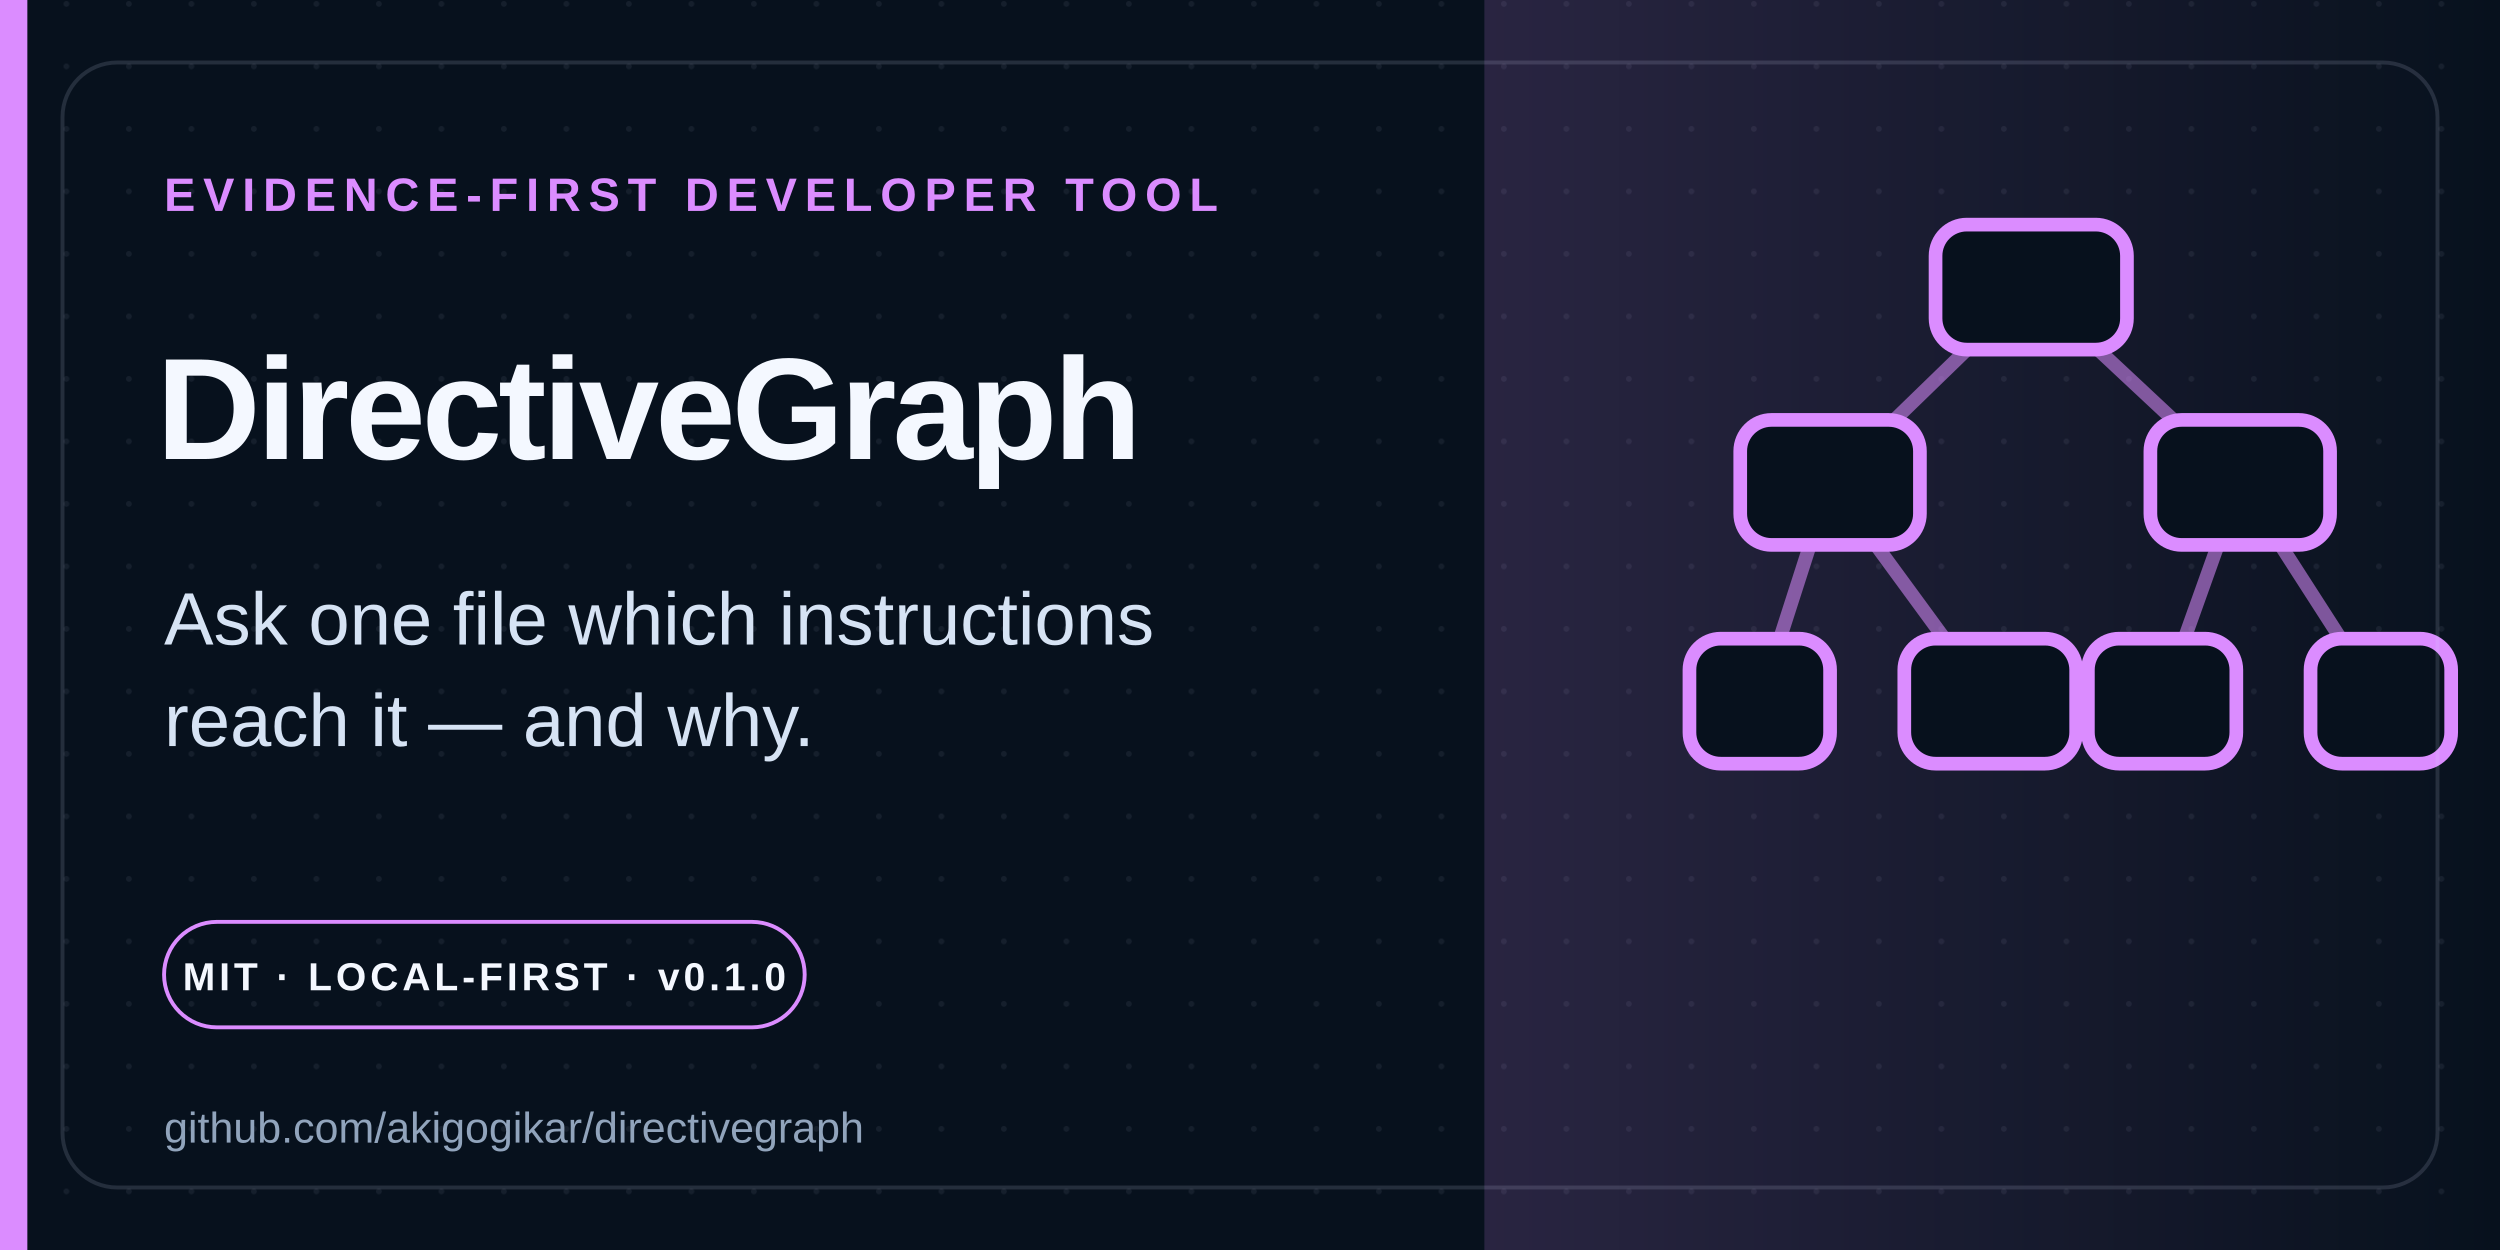
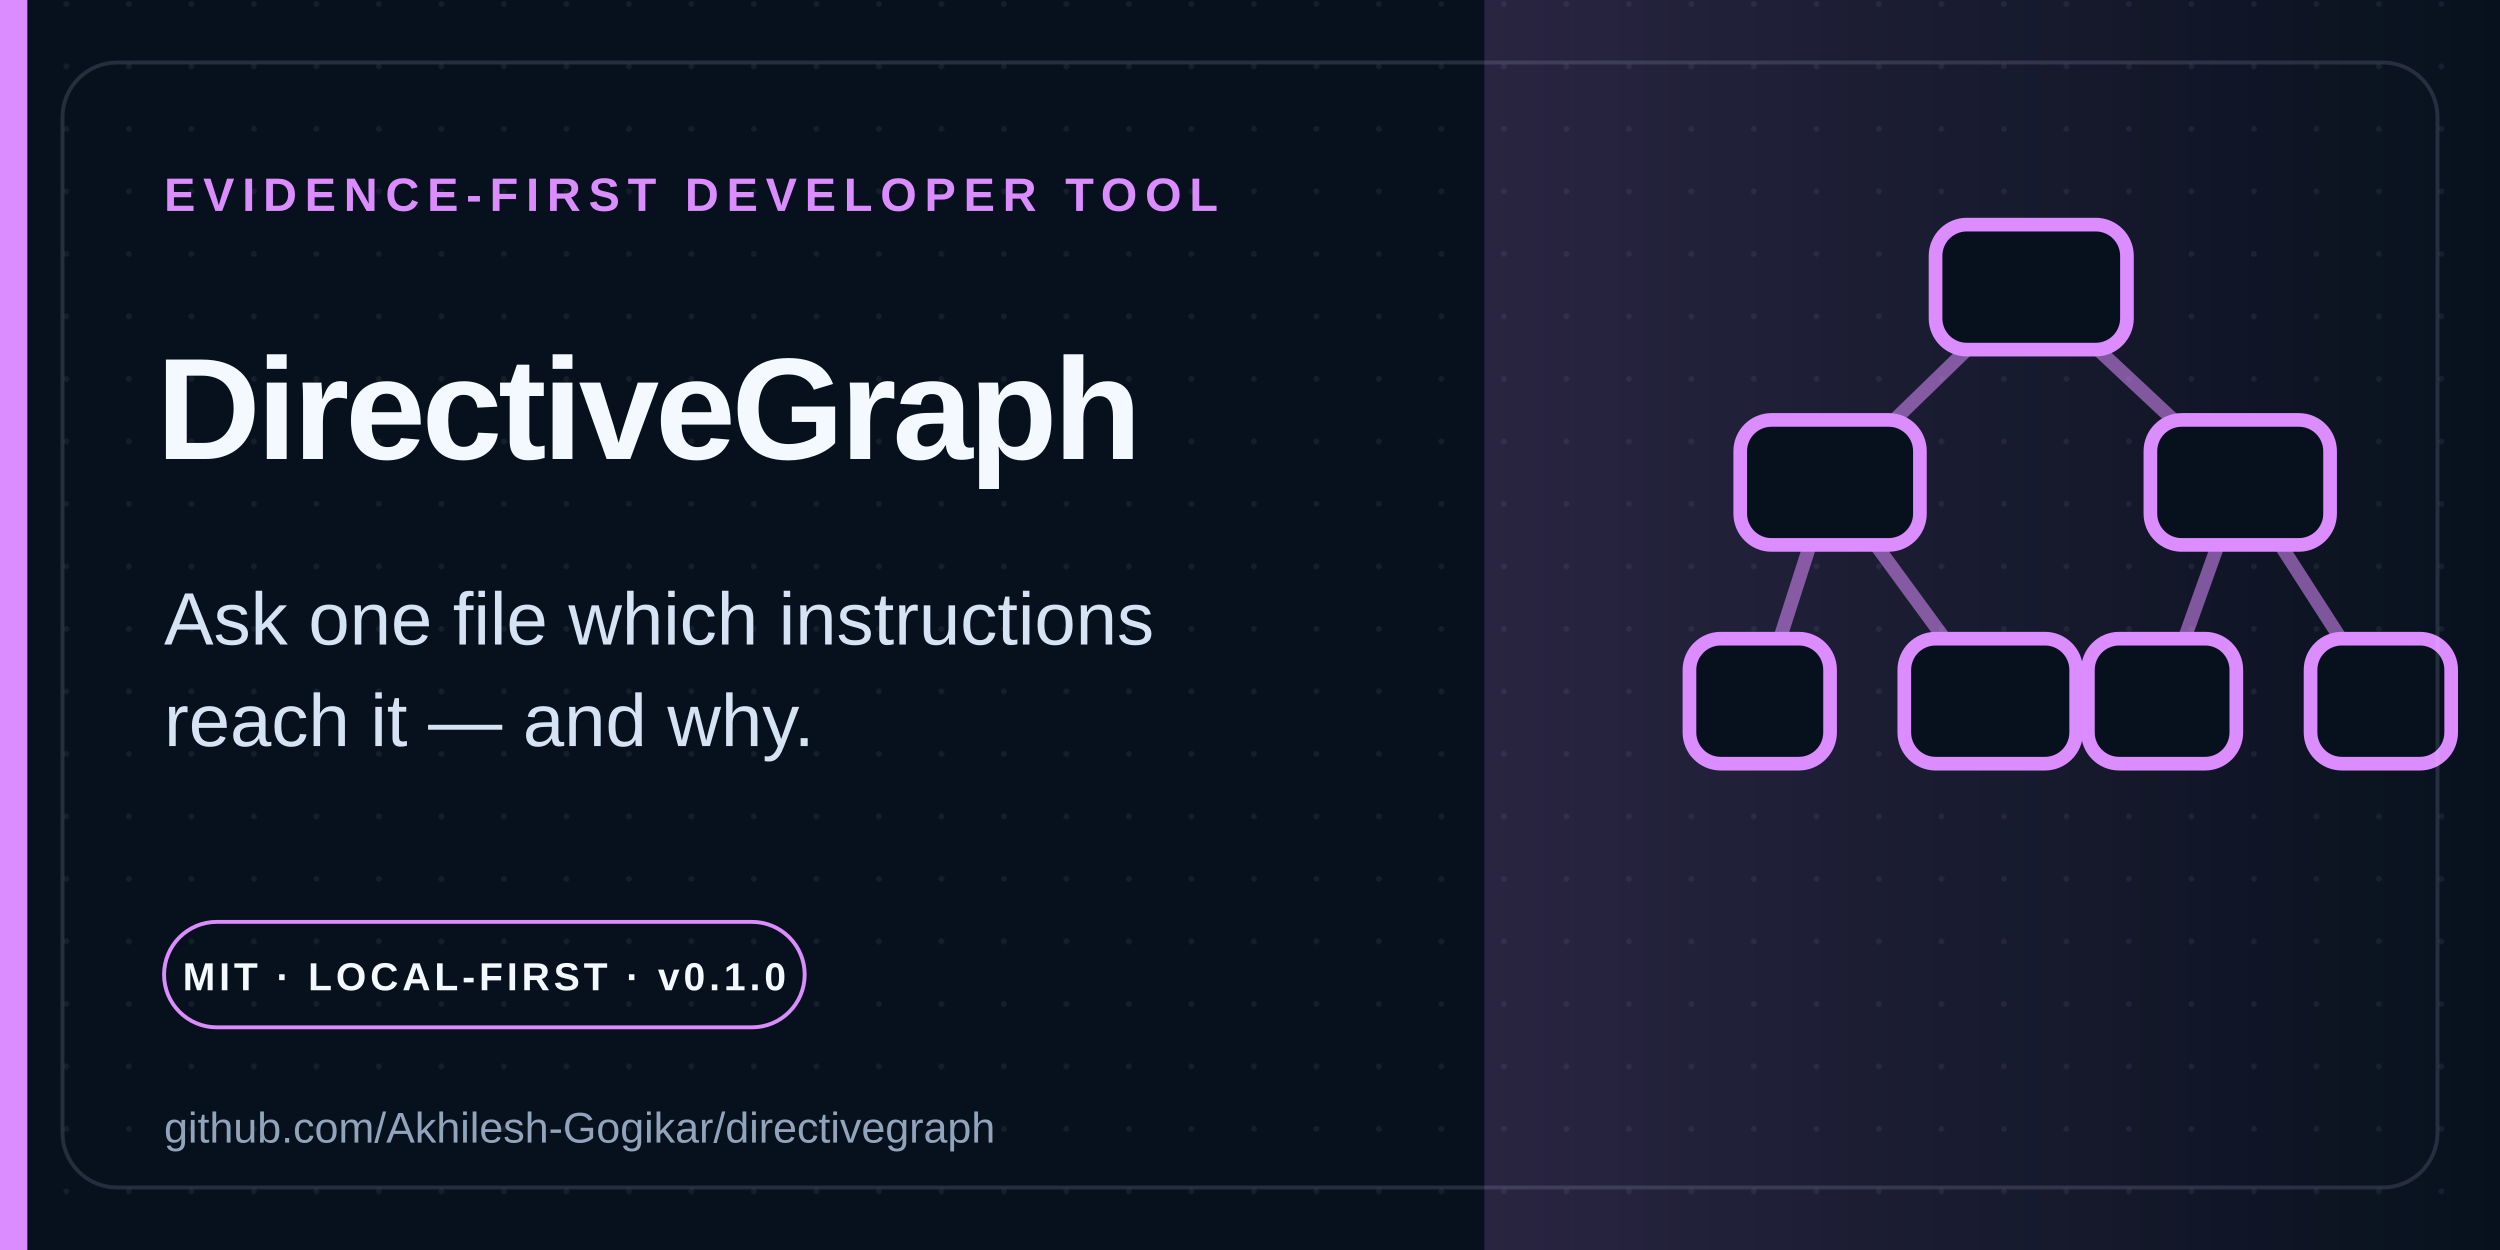
<svg xmlns="http://www.w3.org/2000/svg" width="1280" height="640" viewBox="0 0 1280 640" role="img" aria-labelledby="title desc">
  <rect width="1280" height="640" fill="#07111d" />
  <defs>
    <pattern id="dots" width="32" height="32" patternUnits="userSpaceOnUse">
      <circle cx="2" cy="2" r="1.5" fill="#d6e3ff" opacity=".07" />
    </pattern>
    <linearGradient id="fade" x1="0" x2="1">
      <stop stop-color="#DB8CFF" stop-opacity=".16" />
      <stop offset="1" stop-color="#DB8CFF" stop-opacity="0" />
    </linearGradient>
  </defs>
  <rect width="1280" height="640" fill="url(#dots)" />
  <rect width="14" height="640" fill="#DB8CFF" />
  <rect x="760" width="520" height="640" fill="url(#fade)" />
  <text x="84" y="108" fill="#DB8CFF" font-family="Arial, sans-serif" font-size="24" font-weight="700" letter-spacing="4">EVIDENCE-FIRST DEVELOPER TOOL</text>
  <text x="80" y="235" fill="#F4F8FF" font-family="Arial, sans-serif" font-size="74" font-weight="700" letter-spacing="-2">DirectiveGraph</text>
  <text x="84" y="330" fill="#D6E3F4" font-family="Arial, sans-serif" font-size="38" font-weight="400">
    <tspan x="84">Ask one file which instructions</tspan>
    <tspan x="84" dy="52">reach it — and why.</tspan>
  </text>
  <g transform="translate(84 472)">
    <rect width="328" height="54" rx="27" fill="none" stroke="#DB8CFF" stroke-width="2" />
    <text x="164" y="35" text-anchor="middle" fill="#F4F8FF" font-family="Arial, sans-serif" font-size="20" font-weight="700" letter-spacing="2">MIT · LOCAL-FIRST · v0.1.0</text>
  </g>
-   <text x="84" y="585" fill="#91A4BC" font-family="Arial, sans-serif" font-size="22">github.com/akigogikar/directivegraph</text>
+   <text x="84" y="585" fill="#91A4BC" font-family="Arial, sans-serif" font-size="22">github.com/Akhilesh-Gogikar/directivegraph</text>
  <g transform="translate(865 105)" stroke="#DB8CFF" stroke-width="7" stroke-linecap="round" stroke-linejoin="round">
    <g fill="none" opacity=".55">
      <path d="M175 42L72 142M175 42l107 100M72 142l-36 112M72 142l82 112M282 142l-40 112M282 142l72 112M154 254h88" />
    </g>
    <g fill="#07111d">
      <rect x="126" y="10" width="98" height="64" rx="16" />
      <rect x="26" y="110" width="92" height="64" rx="16" />
      <rect x="236" y="110" width="92" height="64" rx="16" />
      <rect x="0" y="222" width="72" height="64" rx="16" />
      <rect x="110" y="222" width="88" height="64" rx="16" />
      <rect x="204" y="222" width="76" height="64" rx="16" />
      <rect x="318" y="222" width="72" height="64" rx="16" />
    </g>
  </g>
  <rect x="32" y="32" width="1216" height="576" rx="28" fill="none" stroke="#D6E3FF" stroke-opacity=".14" stroke-width="2" />
</svg>
